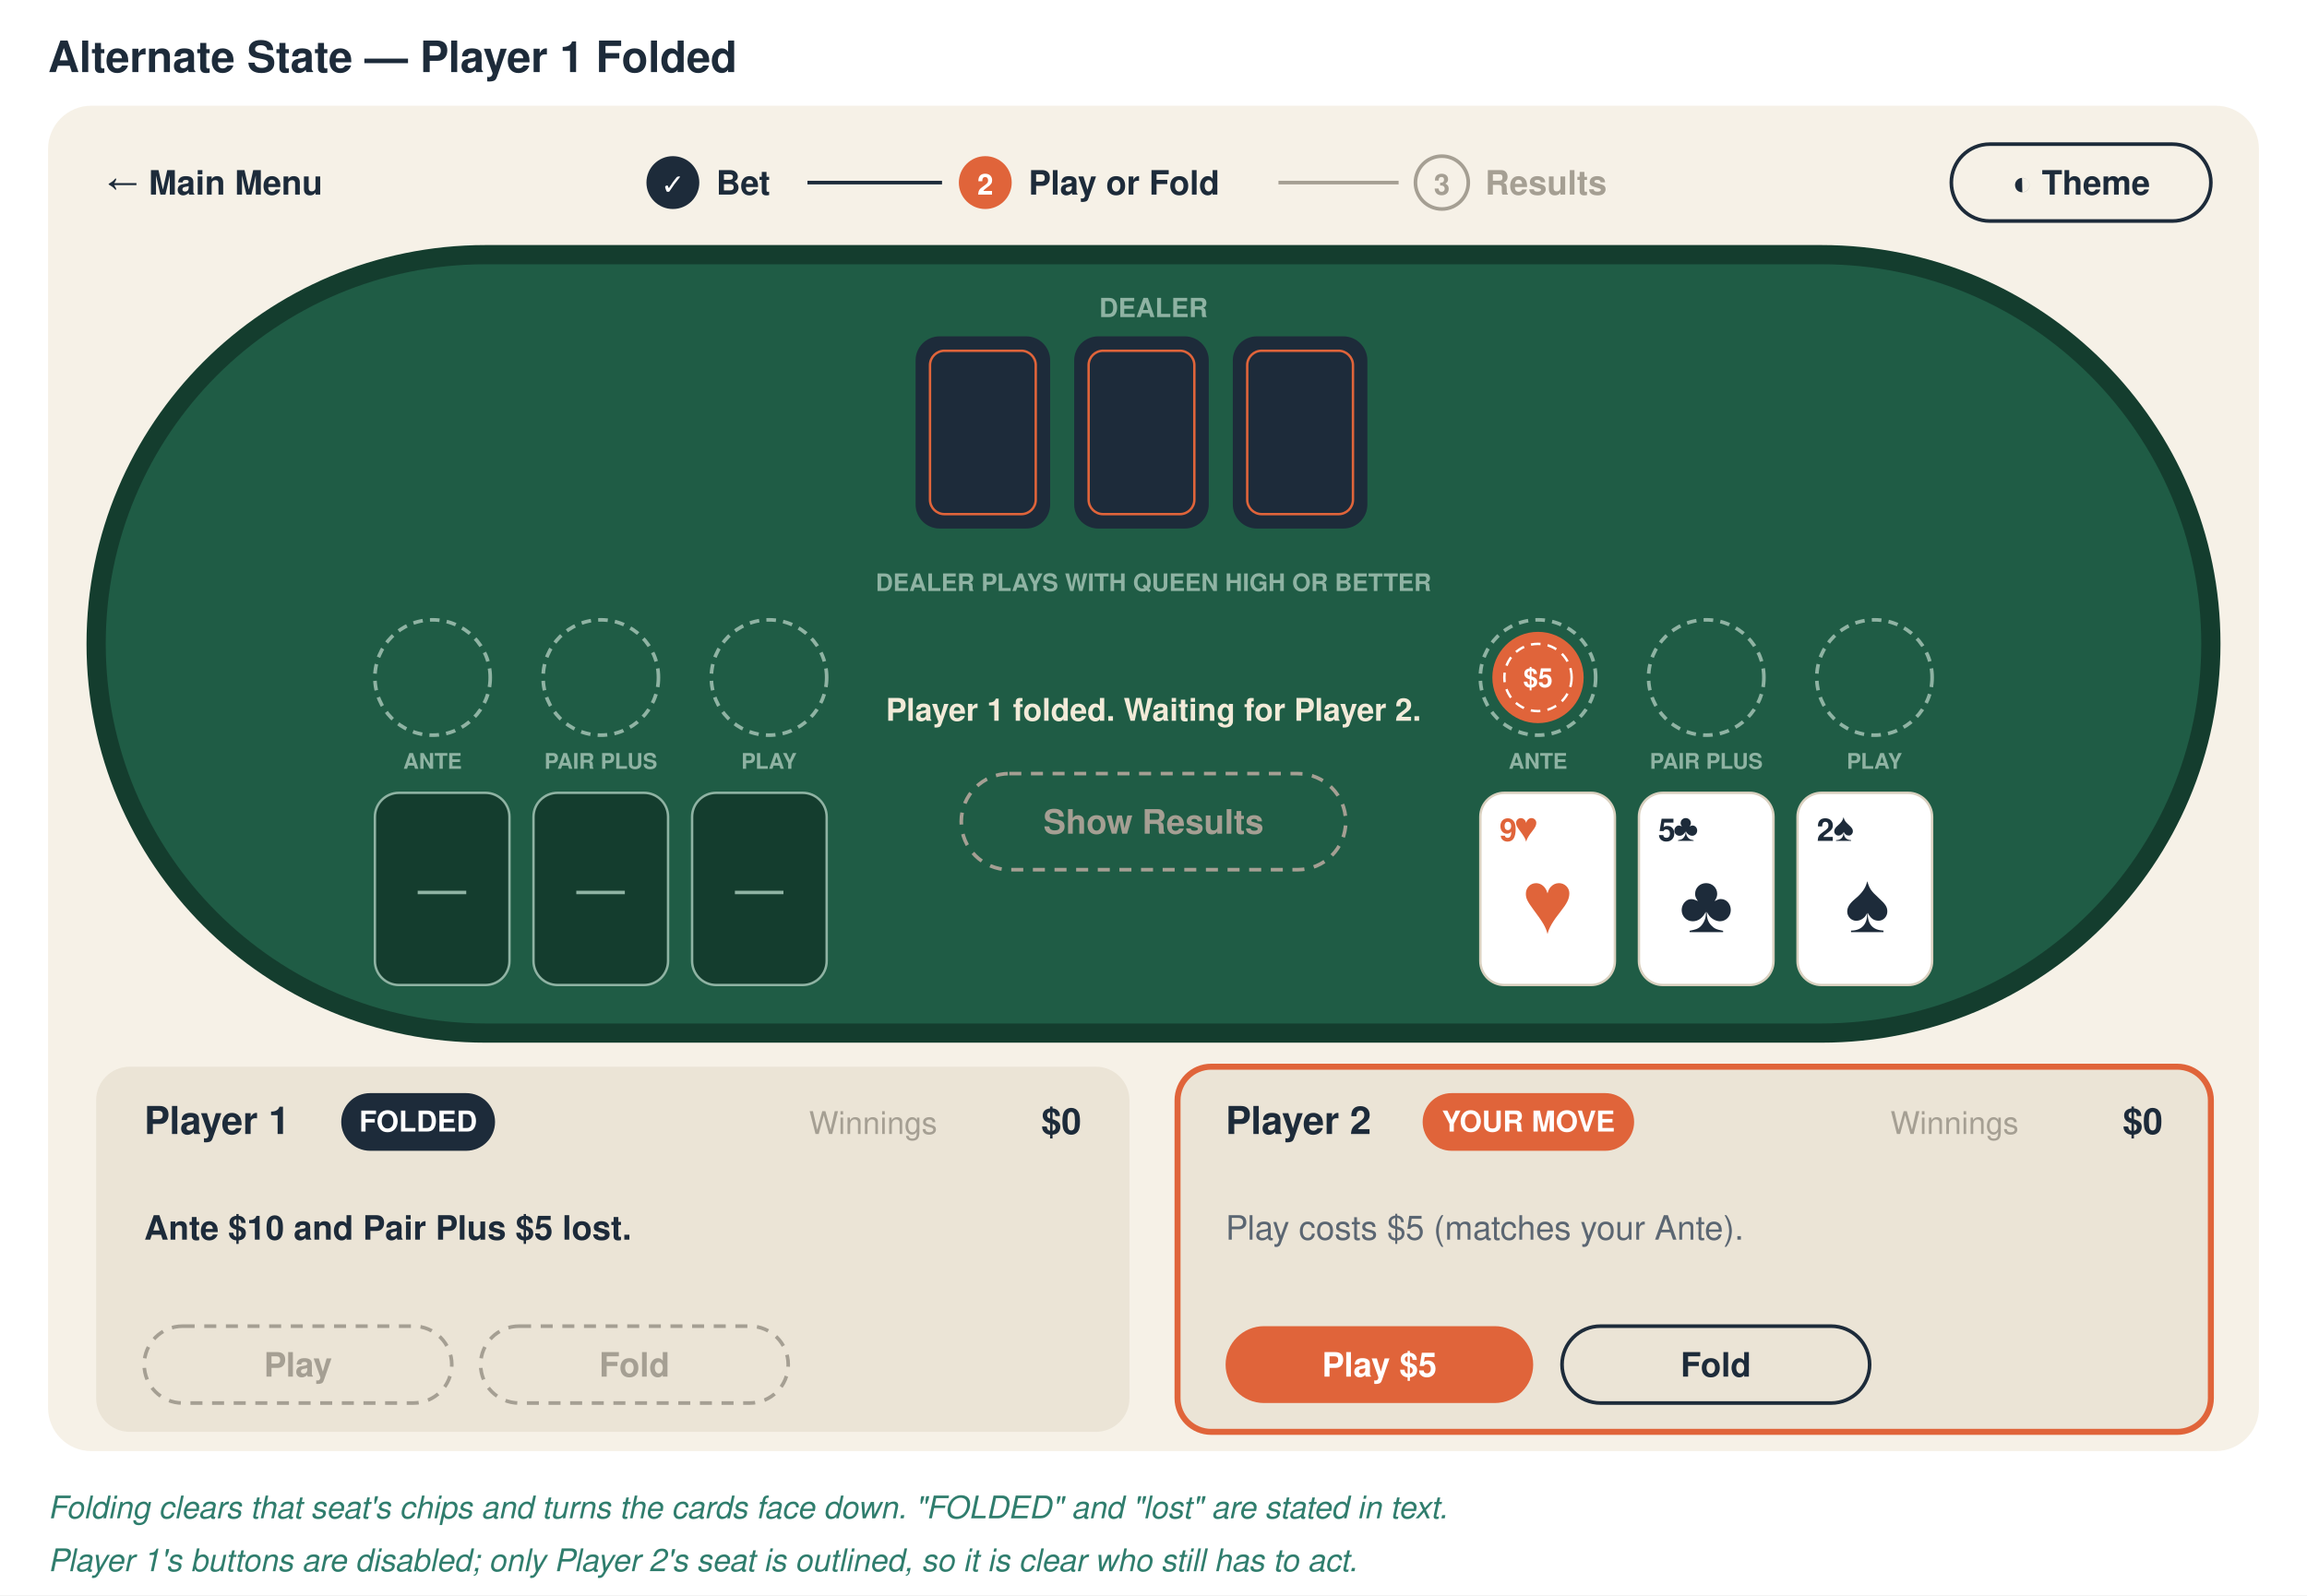
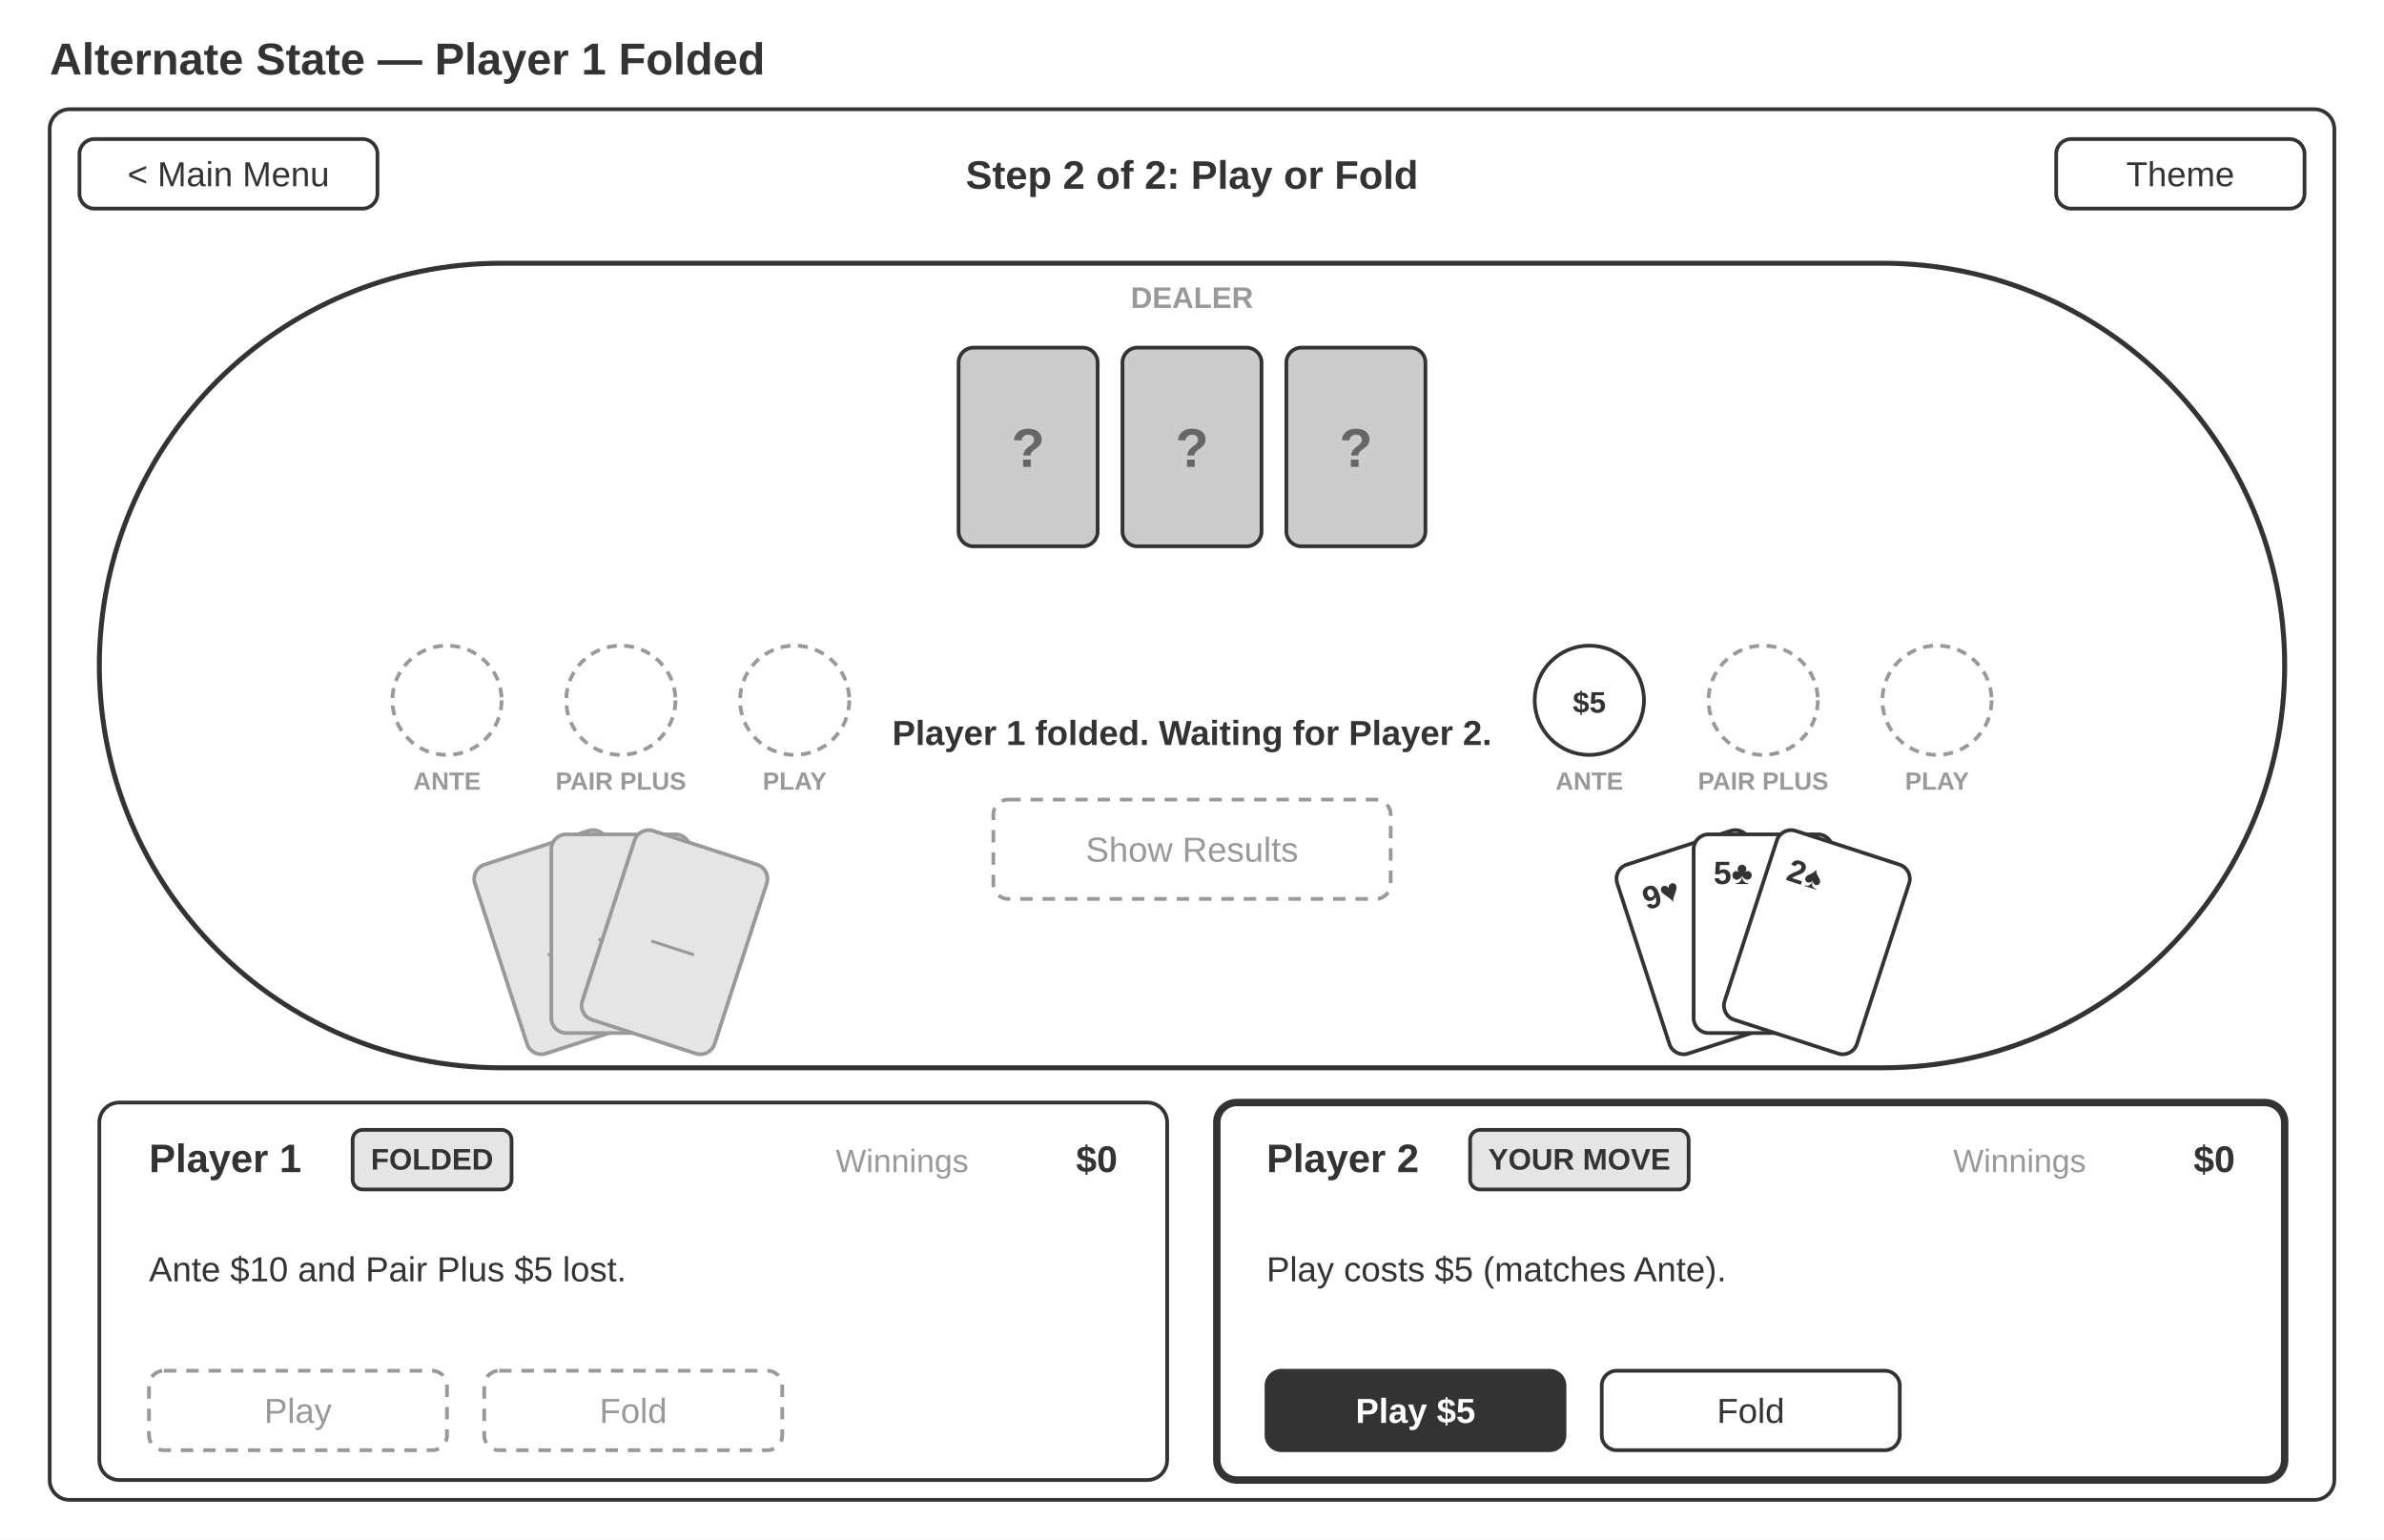
- <svg xmlns="http://www.w3.org/2000/svg" width="960" height="664" viewBox="0 0 960 664">
-   <rect x="0" y="0" width="960" height="664" rx="0" fill="#fff" stroke="none" stroke-width="1.5" />
-   <text x="20" y="30" font-family="'Helvetica Neue', Helvetica, Arial, sans-serif" font-size="18" text-anchor="start" fill="#1d2b3a" font-weight="bold">Alternate State — Player 1 Folded</text>
-   <rect x="20" y="44" width="920" height="560" rx="18" fill="#f6f1e7" stroke="none" stroke-width="1.5" />
-   <text x="44" y="81" font-family="'Helvetica Neue', Helvetica, Arial, sans-serif" font-size="14" text-anchor="start" fill="#1d2b3a" font-weight="bold">← Main Menu</text>
-   <circle cx="280" cy="76" r="11" fill="#1d2b3a" stroke="none" stroke-width="1.5" />
-   <text x="280" y="81" font-family="'Helvetica Neue', Helvetica, Arial, sans-serif" font-size="12" text-anchor="middle" fill="#fff" font-weight="bold">✓</text>
-   <text x="298" y="81" font-family="'Helvetica Neue', Helvetica, Arial, sans-serif" font-size="14" text-anchor="start" fill="#1d2b3a" font-weight="bold">Bet</text>
-   <line x1="336" y1="76" x2="392" y2="76" stroke="#1d2b3a" stroke-width="1.5" />
-   <circle cx="410" cy="76" r="11" fill="#e0643a" stroke="none" stroke-width="1.5" />
-   <text x="410" y="81" font-family="'Helvetica Neue', Helvetica, Arial, sans-serif" font-size="12" text-anchor="middle" fill="#fff" font-weight="bold">2</text>
-   <text x="428" y="81" font-family="'Helvetica Neue', Helvetica, Arial, sans-serif" font-size="14" text-anchor="start" fill="#1d2b3a" font-weight="bold">Play or Fold</text>
-   <line x1="532" y1="76" x2="582" y2="76" stroke="#a59f93" stroke-width="1.5" />
-   <circle cx="600" cy="76" r="11" fill="none" stroke="#a59f93" stroke-width="1.5" />
-   <text x="600" y="81" font-family="'Helvetica Neue', Helvetica, Arial, sans-serif" font-size="12" text-anchor="middle" fill="#a59f93" font-weight="bold">3</text>
-   <text x="618" y="81" font-family="'Helvetica Neue', Helvetica, Arial, sans-serif" font-size="14" text-anchor="start" fill="#a59f93" font-weight="bold">Results</text>
-   <rect x="812" y="60" width="108" height="32" rx="16.0" fill="none" stroke="#1d2b3a" stroke-width="1.5" />
-   <text x="866.0" y="81.0" font-family="'Helvetica Neue', Helvetica, Arial, sans-serif" font-size="14" text-anchor="middle" fill="#1d2b3a" font-weight="bold">◐ Theme</text>
-   <rect x="40" y="106" width="880" height="324" rx="162" fill="#1f5c45" stroke="#143d2e" stroke-width="8" />
-   <text x="480" y="132" font-family="'Helvetica Neue', Helvetica, Arial, sans-serif" font-size="11" text-anchor="middle" fill="#8fb3a3" font-weight="bold">DEALER</text>
-   <rect x="381" y="140" width="56" height="80" rx="10" fill="#1d2b3a" stroke="none" stroke-width="1.5" />
-   <rect x="387" y="146" width="44" height="68" rx="6" fill="none" stroke="#e0643a" stroke-width="1" />
-   <rect x="447" y="140" width="56" height="80" rx="10" fill="#1d2b3a" stroke="none" stroke-width="1.5" />
-   <rect x="453" y="146" width="44" height="68" rx="6" fill="none" stroke="#e0643a" stroke-width="1" />
-   <rect x="513" y="140" width="56" height="80" rx="10" fill="#1d2b3a" stroke="none" stroke-width="1.5" />
-   <rect x="519" y="146" width="44" height="68" rx="6" fill="none" stroke="#e0643a" stroke-width="1" />
-   <text x="480" y="246" font-family="'Helvetica Neue', Helvetica, Arial, sans-serif" font-size="10" text-anchor="middle" fill="#8fb3a3" font-weight="bold">DEALER PLAYS WITH QUEEN HIGH OR BETTER</text>
-   <circle cx="180" cy="282" r="24" fill="none" stroke="#8fb3a3" stroke-width="1.5" stroke-dasharray="4 3" />
-   <text x="180" y="320" font-family="'Helvetica Neue', Helvetica, Arial, sans-serif" font-size="9" text-anchor="middle" fill="#8fb3a3" font-weight="bold">ANTE</text>
-   <circle cx="250" cy="282" r="24" fill="none" stroke="#8fb3a3" stroke-width="1.5" stroke-dasharray="4 3" />
-   <text x="250" y="320" font-family="'Helvetica Neue', Helvetica, Arial, sans-serif" font-size="9" text-anchor="middle" fill="#8fb3a3" font-weight="bold">PAIR PLUS</text>
-   <circle cx="320" cy="282" r="24" fill="none" stroke="#8fb3a3" stroke-width="1.5" stroke-dasharray="4 3" />
-   <text x="320" y="320" font-family="'Helvetica Neue', Helvetica, Arial, sans-serif" font-size="9" text-anchor="middle" fill="#8fb3a3" font-weight="bold">PLAY</text>
-   <rect x="156" y="330" width="56" height="80" rx="10" fill="#143d2e" stroke="#8fb3a3" stroke-width="1" />
-   <text x="184.0" y="377" font-family="'Helvetica Neue', Helvetica, Arial, sans-serif" font-size="20" text-anchor="middle" fill="#8fb3a3">—</text>
-   <rect x="222" y="330" width="56" height="80" rx="10" fill="#143d2e" stroke="#8fb3a3" stroke-width="1" />
-   <text x="250.0" y="377" font-family="'Helvetica Neue', Helvetica, Arial, sans-serif" font-size="20" text-anchor="middle" fill="#8fb3a3">—</text>
-   <rect x="288" y="330" width="56" height="80" rx="10" fill="#143d2e" stroke="#8fb3a3" stroke-width="1" />
-   <text x="316.0" y="377" font-family="'Helvetica Neue', Helvetica, Arial, sans-serif" font-size="20" text-anchor="middle" fill="#8fb3a3">—</text>
-   <circle cx="640" cy="282" r="24" fill="none" stroke="#8fb3a3" stroke-width="1.5" stroke-dasharray="4 3" />
-   <circle cx="640" cy="282" r="19" fill="#e0643a" stroke="none" stroke-width="1.5" />
-   <circle cx="640" cy="282" r="14" fill="none" stroke="#fff" stroke-width="1" stroke-dasharray="4 3" />
-   <text x="640" y="286" font-family="'Helvetica Neue', Helvetica, Arial, sans-serif" font-size="11" text-anchor="middle" fill="#fff" font-weight="bold">$5</text>
-   <text x="640" y="320" font-family="'Helvetica Neue', Helvetica, Arial, sans-serif" font-size="9" text-anchor="middle" fill="#8fb3a3" font-weight="bold">ANTE</text>
-   <circle cx="710" cy="282" r="24" fill="none" stroke="#8fb3a3" stroke-width="1.5" stroke-dasharray="4 3" />
-   <text x="710" y="320" font-family="'Helvetica Neue', Helvetica, Arial, sans-serif" font-size="9" text-anchor="middle" fill="#8fb3a3" font-weight="bold">PAIR PLUS</text>
-   <circle cx="780" cy="282" r="24" fill="none" stroke="#8fb3a3" stroke-width="1.5" stroke-dasharray="4 3" />
-   <text x="780" y="320" font-family="'Helvetica Neue', Helvetica, Arial, sans-serif" font-size="9" text-anchor="middle" fill="#8fb3a3" font-weight="bold">PLAY</text>
-   <rect x="616" y="330" width="56" height="80" rx="10" fill="#fff" stroke="#d9d0bf" stroke-width="1" />
-   <text x="624" y="350" font-family="'Helvetica Neue', Helvetica, Arial, sans-serif" font-size="13" text-anchor="start" fill="#e0643a" font-weight="bold">9♥</text>
-   <text x="644.0" y="388" font-family="'Helvetica Neue', Helvetica, Arial, sans-serif" font-size="28" text-anchor="middle" fill="#e0643a">♥</text>
-   <rect x="682" y="330" width="56" height="80" rx="10" fill="#fff" stroke="#d9d0bf" stroke-width="1" />
-   <text x="690" y="350" font-family="'Helvetica Neue', Helvetica, Arial, sans-serif" font-size="13" text-anchor="start" fill="#1d2b3a" font-weight="bold">5♣</text>
-   <text x="710.0" y="388" font-family="'Helvetica Neue', Helvetica, Arial, sans-serif" font-size="28" text-anchor="middle" fill="#1d2b3a">♣</text>
-   <rect x="748" y="330" width="56" height="80" rx="10" fill="#fff" stroke="#d9d0bf" stroke-width="1" />
-   <text x="756" y="350" font-family="'Helvetica Neue', Helvetica, Arial, sans-serif" font-size="13" text-anchor="start" fill="#1d2b3a" font-weight="bold">2♠</text>
-   <text x="776.0" y="388" font-family="'Helvetica Neue', Helvetica, Arial, sans-serif" font-size="28" text-anchor="middle" fill="#1d2b3a">♠</text>
-   <text x="480" y="300" font-family="'Helvetica Neue', Helvetica, Arial, sans-serif" font-size="13" text-anchor="middle" fill="#f2ead8" font-weight="bold">Player 1 folded. Waiting for Player 2.</text>
-   <rect x="400" y="322" width="160" height="40" rx="20.0" fill="none" stroke="#a59f93" stroke-width="1.5" stroke-dasharray="5 4" />
-   <text x="480.0" y="347.0" font-family="'Helvetica Neue', Helvetica, Arial, sans-serif" font-size="14" text-anchor="middle" fill="#a59f93" font-weight="bold">Show Results</text>
-   <rect x="40" y="444" width="430" height="152" rx="14" fill="#ebe4d6" stroke="none" stroke-width="2.5" />
-   <text x="60" y="472" font-family="'Helvetica Neue', Helvetica, Arial, sans-serif" font-size="16" text-anchor="start" fill="#1d2b3a" font-weight="bold">Player 1</text>
-   <rect x="142" y="455" width="64" height="24" rx="12" fill="#1d2b3a" stroke="none" stroke-width="1.2" />
-   <text x="174.0" y="471" font-family="'Helvetica Neue', Helvetica, Arial, sans-serif" font-size="12" text-anchor="middle" fill="#fff" font-weight="bold">FOLDED</text>
-   <text x="390" y="472" font-family="'Helvetica Neue', Helvetica, Arial, sans-serif" font-size="13" text-anchor="end" fill="#a59f93">Winnings</text>
-   <text x="450" y="472" font-family="'Helvetica Neue', Helvetica, Arial, sans-serif" font-size="15" text-anchor="end" fill="#1d2b3a" font-weight="bold">$0</text>
-   <text x="60" y="516" font-family="'Helvetica Neue', Helvetica, Arial, sans-serif" font-size="14" text-anchor="start" fill="#1d2b3a" font-weight="bold">Ante $10 and Pair Plus $5 lost.</text>
-   <rect x="60" y="552" width="128" height="32" rx="16.0" fill="none" stroke="#a59f93" stroke-width="1.5" stroke-dasharray="5 4" />
-   <text x="124.0" y="573.0" font-family="'Helvetica Neue', Helvetica, Arial, sans-serif" font-size="14" text-anchor="middle" fill="#a59f93" font-weight="bold">Play</text>
-   <rect x="200" y="552" width="128" height="32" rx="16.0" fill="none" stroke="#a59f93" stroke-width="1.5" stroke-dasharray="5 4" />
-   <text x="264.0" y="573.0" font-family="'Helvetica Neue', Helvetica, Arial, sans-serif" font-size="14" text-anchor="middle" fill="#a59f93" font-weight="bold">Fold</text>
-   <rect x="490" y="444" width="430" height="152" rx="14" fill="#ebe4d6" stroke="#e0643a" stroke-width="2.5" />
-   <text x="510" y="472" font-family="'Helvetica Neue', Helvetica, Arial, sans-serif" font-size="16" text-anchor="start" fill="#1d2b3a" font-weight="bold">Player 2</text>
-   <rect x="592" y="455" width="88" height="24" rx="12" fill="#e0643a" stroke="none" stroke-width="1.2" />
-   <text x="636.0" y="471" font-family="'Helvetica Neue', Helvetica, Arial, sans-serif" font-size="12" text-anchor="middle" fill="#fff" font-weight="bold">YOUR MOVE</text>
-   <text x="840" y="472" font-family="'Helvetica Neue', Helvetica, Arial, sans-serif" font-size="13" text-anchor="end" fill="#a59f93">Winnings</text>
-   <text x="900" y="472" font-family="'Helvetica Neue', Helvetica, Arial, sans-serif" font-size="15" text-anchor="end" fill="#1d2b3a" font-weight="bold">$0</text>
-   <text x="510" y="516" font-family="'Helvetica Neue', Helvetica, Arial, sans-serif" font-size="14" text-anchor="start" fill="#5b6672">Play costs $5 (matches your Ante).</text>
-   <rect x="510" y="552" width="128" height="32" rx="16.0" fill="#e0643a" stroke="none" stroke-width="1.5" />
-   <text x="574.0" y="573.0" font-family="'Helvetica Neue', Helvetica, Arial, sans-serif" font-size="14" text-anchor="middle" fill="#fff" font-weight="bold">Play $5</text>
-   <rect x="650" y="552" width="128" height="32" rx="16.0" fill="none" stroke="#1d2b3a" stroke-width="1.5" />
-   <text x="714.0" y="573.0" font-family="'Helvetica Neue', Helvetica, Arial, sans-serif" font-size="14" text-anchor="middle" fill="#1d2b3a" font-weight="bold">Fold</text>
-   <text x="20" y="632" font-family="'Helvetica Neue', Helvetica, Arial, sans-serif" font-size="13" text-anchor="start" fill="#2f7d6d" font-style="italic">Folding clears that seat's chips and turns the cards face down. "FOLDED" and "lost" are stated in text.</text>
-   <text x="20" y="654" font-family="'Helvetica Neue', Helvetica, Arial, sans-serif" font-size="13" text-anchor="start" fill="#2f7d6d" font-style="italic">Player 1's buttons are disabled; only Player 2's seat is outlined, so it is clear who still has to act.</text>
+ <svg xmlns="http://www.w3.org/2000/svg" width="960" height="620" viewBox="0 0 960 620">
+   <rect x="0" y="0" width="960" height="620" rx="0" fill="#fff" stroke="none" stroke-width="1.5" />
+   <text x="20" y="30" font-family="Arial, Helvetica, sans-serif" font-size="18" text-anchor="start" fill="#333" font-weight="bold">Alternate State — Player 1 Folded</text>
+   <rect x="20" y="44" width="920" height="560" rx="8" fill="#fff" stroke="#333" stroke-width="1.5" />
+   <rect x="32" y="56" width="120" height="28" rx="6" fill="#fff" stroke="#333" stroke-width="1.5" />
+   <text x="92.0" y="75.0" font-family="Arial, Helvetica, sans-serif" font-size="14" text-anchor="middle" fill="#333">&lt; Main Menu</text>
+   <text x="480" y="76" font-family="Arial, Helvetica, sans-serif" font-size="16" text-anchor="middle" fill="#333" font-weight="bold">Step 2 of 2: Play or Fold</text>
+   <rect x="828" y="56" width="100" height="28" rx="6" fill="#fff" stroke="#333" stroke-width="1.5" />
+   <text x="878.0" y="75.0" font-family="Arial, Helvetica, sans-serif" font-size="14" text-anchor="middle" fill="#333">Theme</text>
+   <rect x="40" y="106" width="880" height="324" rx="162" fill="#fff" stroke="#333" stroke-width="2" />
+   <text x="480" y="124" font-family="Arial, Helvetica, sans-serif" font-size="12" text-anchor="middle" fill="#999" font-weight="bold">DEALER</text>
+   <rect x="386" y="140" width="56" height="80" rx="6" fill="#ccc" stroke="#333" stroke-width="1.5" />
+   <text x="414" y="188" font-family="Arial, Helvetica, sans-serif" font-size="22" text-anchor="middle" fill="#666" font-weight="bold">?</text>
+   <rect x="452" y="140" width="56" height="80" rx="6" fill="#ccc" stroke="#333" stroke-width="1.5" />
+   <text x="480" y="188" font-family="Arial, Helvetica, sans-serif" font-size="22" text-anchor="middle" fill="#666" font-weight="bold">?</text>
+   <rect x="518" y="140" width="56" height="80" rx="6" fill="#ccc" stroke="#333" stroke-width="1.5" />
+   <text x="546" y="188" font-family="Arial, Helvetica, sans-serif" font-size="22" text-anchor="middle" fill="#666" font-weight="bold">?</text>
+   <circle cx="180" cy="282" r="22" fill="#fff" stroke="#999" stroke-width="1.5" stroke-dasharray="4 3" />
+   <text x="180" y="318" font-family="Arial, Helvetica, sans-serif" font-size="10" text-anchor="middle" fill="#999" font-weight="bold">ANTE</text>
+   <circle cx="250" cy="282" r="22" fill="#fff" stroke="#999" stroke-width="1.5" stroke-dasharray="4 3" />
+   <text x="250" y="318" font-family="Arial, Helvetica, sans-serif" font-size="10" text-anchor="middle" fill="#999" font-weight="bold">PAIR PLUS</text>
+   <circle cx="320" cy="282" r="22" fill="#fff" stroke="#999" stroke-width="1.5" stroke-dasharray="4 3" />
+   <text x="320" y="318" font-family="Arial, Helvetica, sans-serif" font-size="10" text-anchor="middle" fill="#999" font-weight="bold">PLAY</text>
+   <g transform="rotate(-18 250 446)">
+     <rect x="222" y="336" width="56" height="80" rx="6" fill="#e5e5e5" stroke="#999" stroke-width="1.5" />
+     <text x="250" y="383" font-family="Arial, Helvetica, sans-serif" font-size="18" text-anchor="middle" fill="#999">—</text>
+   </g>
+   <g transform="rotate(0 250 446)">
+     <rect x="222" y="336" width="56" height="80" rx="6" fill="#e5e5e5" stroke="#999" stroke-width="1.5" />
+     <text x="250" y="383" font-family="Arial, Helvetica, sans-serif" font-size="18" text-anchor="middle" fill="#999">—</text>
+   </g>
+   <g transform="rotate(18 250 446)">
+     <rect x="222" y="336" width="56" height="80" rx="6" fill="#e5e5e5" stroke="#999" stroke-width="1.5" />
+     <text x="250" y="383" font-family="Arial, Helvetica, sans-serif" font-size="18" text-anchor="middle" fill="#999">—</text>
+   </g>
+   <circle cx="640" cy="282" r="22" fill="#fff" stroke="#333" stroke-width="1.5" />
+   <text x="640" y="287" font-family="Arial, Helvetica, sans-serif" font-size="12" text-anchor="middle" fill="#333" font-weight="bold">$5</text>
+   <text x="640" y="318" font-family="Arial, Helvetica, sans-serif" font-size="10" text-anchor="middle" fill="#999" font-weight="bold">ANTE</text>
+   <circle cx="710" cy="282" r="22" fill="#fff" stroke="#999" stroke-width="1.5" stroke-dasharray="4 3" />
+   <text x="710" y="318" font-family="Arial, Helvetica, sans-serif" font-size="10" text-anchor="middle" fill="#999" font-weight="bold">PAIR PLUS</text>
+   <circle cx="780" cy="282" r="22" fill="#fff" stroke="#999" stroke-width="1.5" stroke-dasharray="4 3" />
+   <text x="780" y="318" font-family="Arial, Helvetica, sans-serif" font-size="10" text-anchor="middle" fill="#999" font-weight="bold">PLAY</text>
+   <g transform="rotate(-18 710 446)">
+     <rect x="682" y="336" width="56" height="80" rx="6" fill="#fff" stroke="#333" stroke-width="1.5" />
+     <text x="690" y="356" font-family="Arial, Helvetica, sans-serif" font-size="13" text-anchor="start" fill="#333" font-weight="bold">9♥</text>
+   </g>
+   <g transform="rotate(0 710 446)">
+     <rect x="682" y="336" width="56" height="80" rx="6" fill="#fff" stroke="#333" stroke-width="1.5" />
+     <text x="690" y="356" font-family="Arial, Helvetica, sans-serif" font-size="13" text-anchor="start" fill="#333" font-weight="bold">5♣</text>
+   </g>
+   <g transform="rotate(18 710 446)">
+     <rect x="682" y="336" width="56" height="80" rx="6" fill="#fff" stroke="#333" stroke-width="1.5" />
+     <text x="690" y="356" font-family="Arial, Helvetica, sans-serif" font-size="13" text-anchor="start" fill="#333" font-weight="bold">2♠</text>
+   </g>
+   <text x="480" y="300" font-family="Arial, Helvetica, sans-serif" font-size="14" text-anchor="middle" fill="#333" font-weight="bold">Player 1 folded. Waiting for Player 2.</text>
+   <rect x="400" y="322" width="160" height="40" rx="6" fill="#fff" stroke="#999" stroke-width="1.5" stroke-dasharray="5 4" />
+   <text x="480.0" y="347.0" font-family="Arial, Helvetica, sans-serif" font-size="14" text-anchor="middle" fill="#999">Show Results</text>
+   <rect x="40" y="444" width="430" height="152" rx="8" fill="#fff" stroke="#333" stroke-width="1.5" />
+   <text x="60" y="472" font-family="Arial, Helvetica, sans-serif" font-size="16" text-anchor="start" fill="#333" font-weight="bold">Player 1</text>
+   <rect x="142" y="455" width="64" height="24" rx="4" fill="#e5e5e5" stroke="#333" stroke-width="1.5" />
+   <text x="174.0" y="471" font-family="Arial, Helvetica, sans-serif" font-size="12" text-anchor="middle" fill="#333" font-weight="bold">FOLDED</text>
+   <text x="390" y="472" font-family="Arial, Helvetica, sans-serif" font-size="13" text-anchor="end" fill="#999">Winnings</text>
+   <text x="450" y="472" font-family="Arial, Helvetica, sans-serif" font-size="15" text-anchor="end" fill="#333" font-weight="bold">$0</text>
+   <text x="60" y="516" font-family="Arial, Helvetica, sans-serif" font-size="14" text-anchor="start" fill="#333">Ante $10 and Pair Plus $5 lost.</text>
+   <rect x="60" y="552" width="120" height="32" rx="6" fill="#fff" stroke="#999" stroke-width="1.5" stroke-dasharray="5 4" />
+   <text x="120.0" y="573.0" font-family="Arial, Helvetica, sans-serif" font-size="14" text-anchor="middle" fill="#999">Play</text>
+   <rect x="195" y="552" width="120" height="32" rx="6" fill="#fff" stroke="#999" stroke-width="1.5" stroke-dasharray="5 4" />
+   <text x="255.0" y="573.0" font-family="Arial, Helvetica, sans-serif" font-size="14" text-anchor="middle" fill="#999">Fold</text>
+   <rect x="490" y="444" width="430" height="152" rx="8" fill="#fff" stroke="#333" stroke-width="3" />
+   <text x="510" y="472" font-family="Arial, Helvetica, sans-serif" font-size="16" text-anchor="start" fill="#333" font-weight="bold">Player 2</text>
+   <rect x="592" y="455" width="88" height="24" rx="4" fill="#e5e5e5" stroke="#333" stroke-width="1.5" />
+   <text x="636.0" y="471" font-family="Arial, Helvetica, sans-serif" font-size="12" text-anchor="middle" fill="#333" font-weight="bold">YOUR MOVE</text>
+   <text x="840" y="472" font-family="Arial, Helvetica, sans-serif" font-size="13" text-anchor="end" fill="#999">Winnings</text>
+   <text x="900" y="472" font-family="Arial, Helvetica, sans-serif" font-size="15" text-anchor="end" fill="#333" font-weight="bold">$0</text>
+   <text x="510" y="516" font-family="Arial, Helvetica, sans-serif" font-size="14" text-anchor="start" fill="#333">Play costs $5 (matches Ante).</text>
+   <rect x="510" y="552" width="120" height="32" rx="6" fill="#333" stroke="#333" stroke-width="1.5" />
+   <text x="570.0" y="573.0" font-family="Arial, Helvetica, sans-serif" font-size="14" text-anchor="middle" fill="#fff" font-weight="bold">Play $5</text>
+   <rect x="645" y="552" width="120" height="32" rx="6" fill="#fff" stroke="#333" stroke-width="1.5" />
+   <text x="705.0" y="573.0" font-family="Arial, Helvetica, sans-serif" font-size="14" text-anchor="middle" fill="#333">Fold</text>
</svg>
